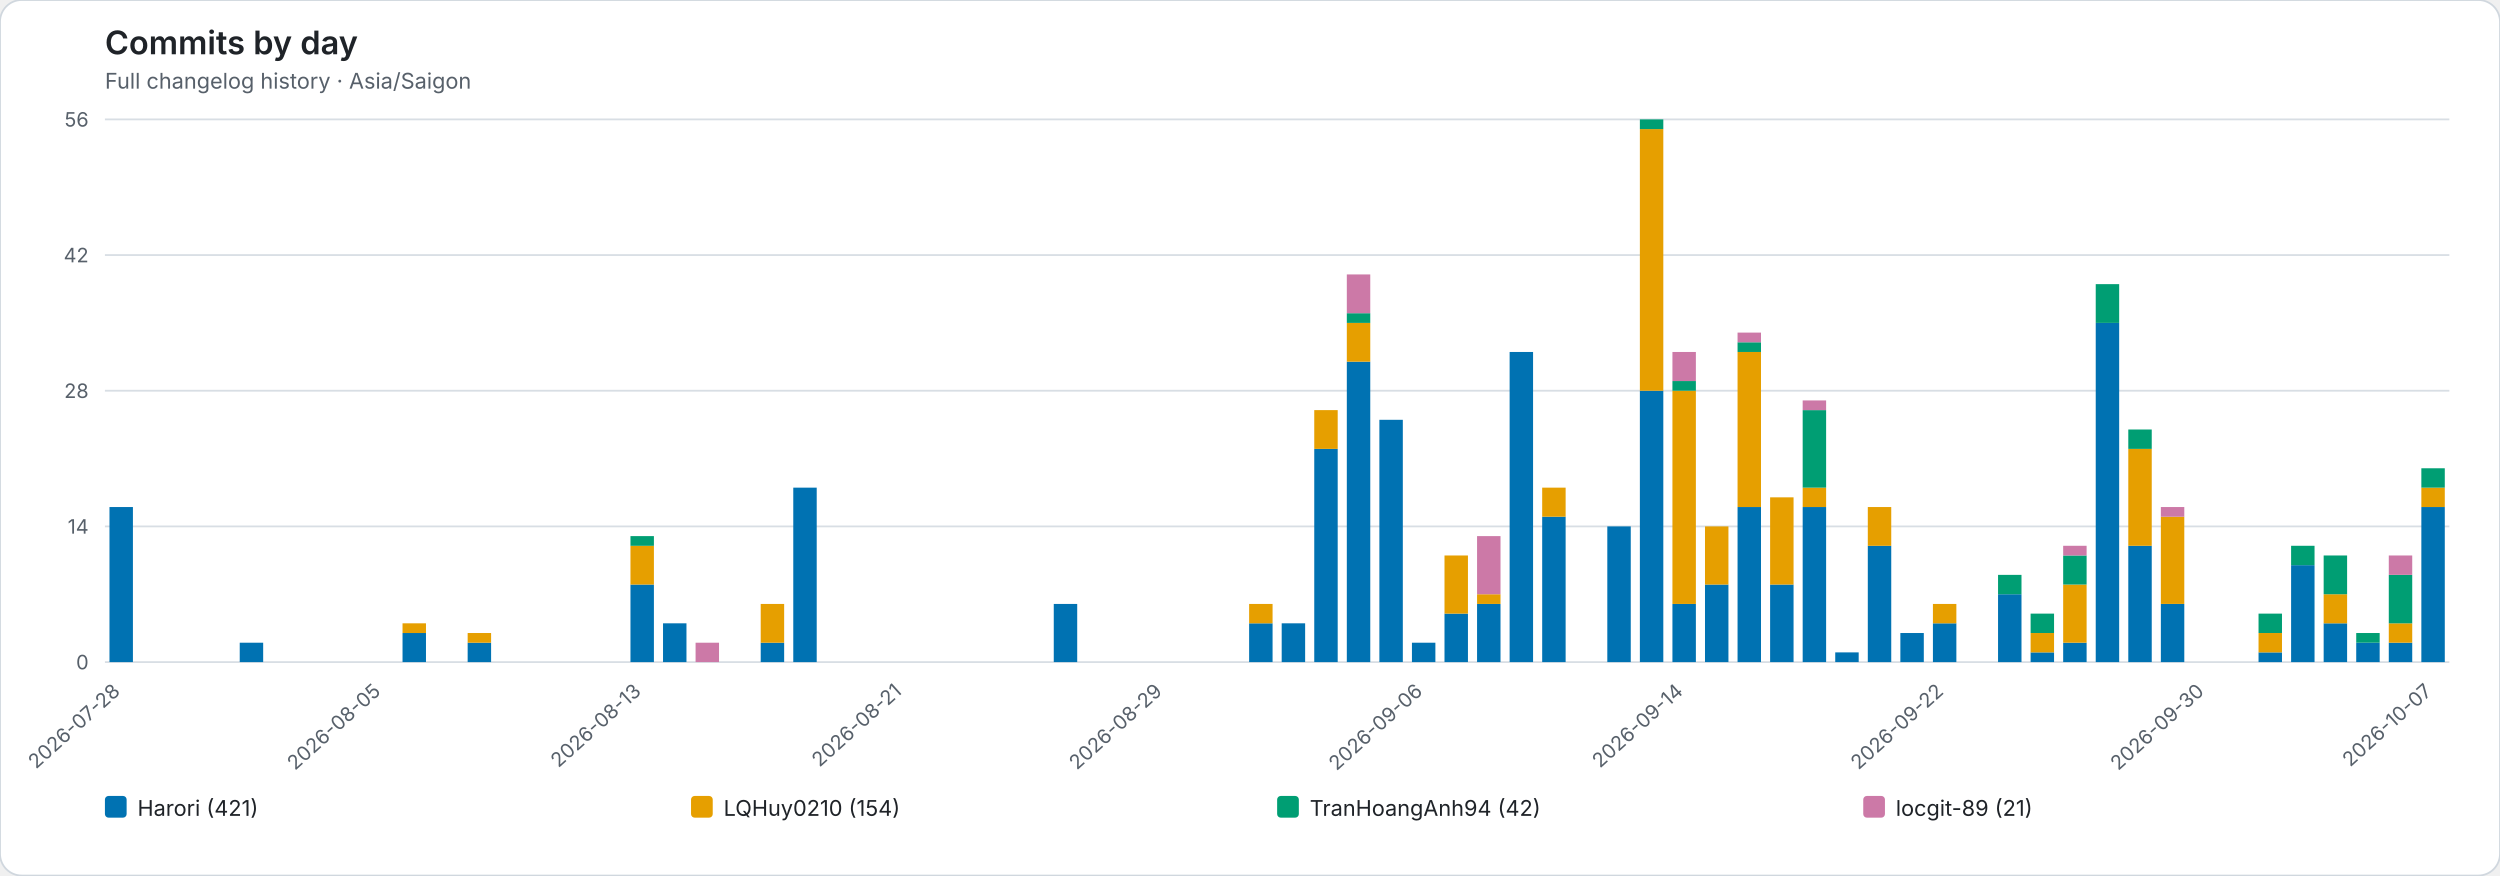
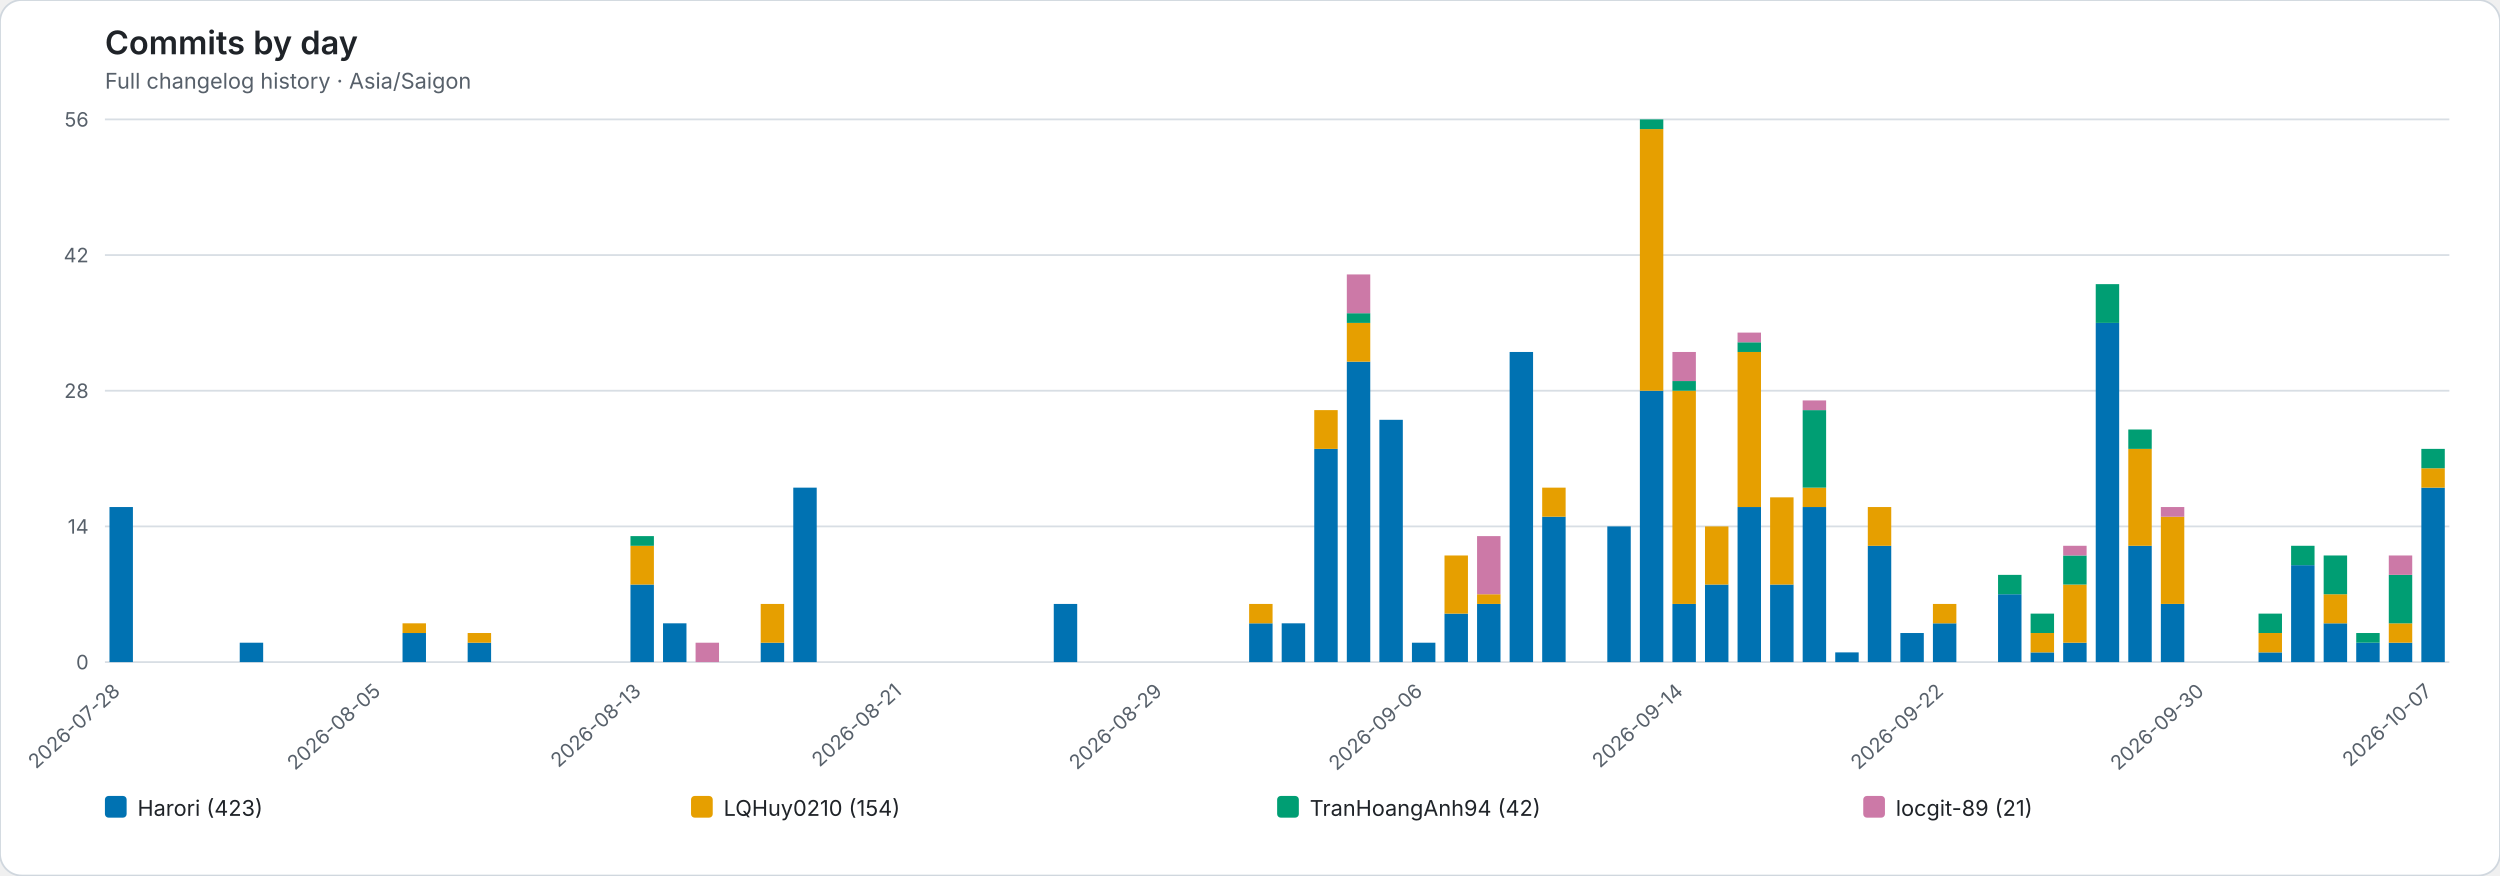
<svg xmlns="http://www.w3.org/2000/svg" role="img" viewBox="0 0 1382 484">
  <rect width="1382" height="484" rx="12" fill="#ffffff" stroke="#d0d7de" />
  <style>text{font-family:system-ui,-apple-system,BlinkMacSystemFont,"Segoe UI",sans-serif}.axis{fill:#57606a;font-size:11px}.heading{fill:#1f2328;font-size:18px;font-weight:600}.subheading{fill:#57606a;font-size:12px}.grid{stroke:#d8dee4;stroke-width:1}.legend{fill:#1f2328;font-size:12px}</style>
  <text class="heading" x="58" y="30">Commits by day</text>
  <text class="subheading" x="58" y="49">Full changelog history · Asia/Saigon</text>
  <line class="grid" x1="58" y1="366.00" x2="1354" y2="366.00" />
  <text class="axis" x="49" y="370.00" text-anchor="end">0</text>
  <line class="grid" x1="58" y1="291.00" x2="1354" y2="291.00" />
  <text class="axis" x="49" y="295.00" text-anchor="end">14</text>
  <line class="grid" x1="58" y1="216.00" x2="1354" y2="216.00" />
  <text class="axis" x="49" y="220.00" text-anchor="end">28</text>
  <line class="grid" x1="58" y1="141.00" x2="1354" y2="141.00" />
  <text class="axis" x="49" y="145.00" text-anchor="end">42</text>
  <line class="grid" x1="58" y1="66.00" x2="1354" y2="66.00" />
  <text class="axis" x="49" y="70.00" text-anchor="end">56</text>
  <g data-date="2026-07-28">
    <rect x="60.52" y="280.29" width="12.96" height="85.71" fill="#0072B2" />
  </g>
  <text class="axis" x="67.00" y="383" text-anchor="end" transform="rotate(-42 67.00 383)">2026-07-28</text>
  <g data-date="2026-07-29">
  </g>
  <g data-date="2026-07-30">
  </g>
  <g data-date="2026-07-31">
  </g>
  <g data-date="2026-08-01">
    <rect x="132.52" y="355.29" width="12.96" height="10.71" fill="#0072B2" />
  </g>
  <g data-date="2026-08-02">
  </g>
  <g data-date="2026-08-03">
  </g>
  <g data-date="2026-08-04">
  </g>
  <g data-date="2026-08-05">
  </g>
  <text class="axis" x="211.00" y="383" text-anchor="end" transform="rotate(-42 211.00 383)">2026-08-05</text>
  <g data-date="2026-08-06">
    <rect x="222.52" y="349.93" width="12.96" height="16.07" fill="#0072B2" />
    <rect x="222.52" y="344.57" width="12.96" height="5.36" fill="#E69F00" />
  </g>
  <g data-date="2026-08-07">
  </g>
  <g data-date="2026-08-08">
    <rect x="258.52" y="355.29" width="12.96" height="10.71" fill="#0072B2" />
    <rect x="258.52" y="349.93" width="12.96" height="5.36" fill="#E69F00" />
  </g>
  <g data-date="2026-08-09">
  </g>
  <g data-date="2026-08-10">
  </g>
  <g data-date="2026-08-11">
  </g>
  <g data-date="2026-08-12">
  </g>
  <g data-date="2026-08-13">
    <rect x="348.52" y="323.14" width="12.96" height="42.86" fill="#0072B2" />
    <rect x="348.52" y="301.71" width="12.96" height="21.43" fill="#E69F00" />
    <rect x="348.52" y="296.36" width="12.96" height="5.36" fill="#009E73" />
  </g>
  <text class="axis" x="355.00" y="383" text-anchor="end" transform="rotate(-42 355.00 383)">2026-08-13</text>
  <g data-date="2026-08-14">
    <rect x="366.52" y="344.57" width="12.96" height="21.43" fill="#0072B2" />
  </g>
  <g data-date="2026-08-15">
    <rect x="384.52" y="355.29" width="12.96" height="10.71" fill="#CC79A7" />
  </g>
  <g data-date="2026-08-16">
  </g>
  <g data-date="2026-08-17">
    <rect x="420.52" y="355.29" width="12.96" height="10.71" fill="#0072B2" />
    <rect x="420.52" y="333.86" width="12.96" height="21.43" fill="#E69F00" />
  </g>
  <g data-date="2026-08-18">
    <rect x="438.52" y="269.57" width="12.96" height="96.43" fill="#0072B2" />
  </g>
  <g data-date="2026-08-19">
  </g>
  <g data-date="2026-08-20">
  </g>
  <g data-date="2026-08-21">
  </g>
  <text class="axis" x="499.00" y="383" text-anchor="end" transform="rotate(-42 499.00 383)">2026-08-21</text>
  <g data-date="2026-08-22">
  </g>
  <g data-date="2026-08-23">
  </g>
  <g data-date="2026-08-24">
  </g>
  <g data-date="2026-08-25">
  </g>
  <g data-date="2026-08-26">
    <rect x="582.52" y="333.86" width="12.96" height="32.14" fill="#0072B2" />
  </g>
  <g data-date="2026-08-27">
  </g>
  <g data-date="2026-08-28">
  </g>
  <g data-date="2026-08-29">
  </g>
  <text class="axis" x="643.00" y="383" text-anchor="end" transform="rotate(-42 643.00 383)">2026-08-29</text>
  <g data-date="2026-08-30">
  </g>
  <g data-date="2026-08-31">
  </g>
  <g data-date="2026-09-01">
    <rect x="690.52" y="344.57" width="12.96" height="21.43" fill="#0072B2" />
    <rect x="690.52" y="333.86" width="12.96" height="10.71" fill="#E69F00" />
  </g>
  <g data-date="2026-09-02">
    <rect x="708.52" y="344.57" width="12.96" height="21.43" fill="#0072B2" />
  </g>
  <g data-date="2026-09-03">
    <rect x="726.52" y="248.14" width="12.96" height="117.86" fill="#0072B2" />
    <rect x="726.52" y="226.71" width="12.96" height="21.43" fill="#E69F00" />
  </g>
  <g data-date="2026-09-04">
    <rect x="744.52" y="199.93" width="12.96" height="166.07" fill="#0072B2" />
    <rect x="744.52" y="178.50" width="12.96" height="21.43" fill="#E69F00" />
    <rect x="744.52" y="173.14" width="12.96" height="5.36" fill="#009E73" />
    <rect x="744.52" y="151.71" width="12.96" height="21.43" fill="#CC79A7" />
  </g>
  <g data-date="2026-09-05">
    <rect x="762.52" y="232.07" width="12.96" height="133.93" fill="#0072B2" />
  </g>
  <g data-date="2026-09-06">
    <rect x="780.52" y="355.29" width="12.96" height="10.71" fill="#0072B2" />
  </g>
  <text class="axis" x="787.00" y="383" text-anchor="end" transform="rotate(-42 787.00 383)">2026-09-06</text>
  <g data-date="2026-09-07">
    <rect x="798.52" y="339.21" width="12.96" height="26.79" fill="#0072B2" />
    <rect x="798.52" y="307.07" width="12.96" height="32.14" fill="#E69F00" />
  </g>
  <g data-date="2026-09-08">
    <rect x="816.52" y="333.86" width="12.96" height="32.14" fill="#0072B2" />
    <rect x="816.52" y="328.50" width="12.96" height="5.36" fill="#E69F00" />
    <rect x="816.52" y="296.36" width="12.96" height="32.14" fill="#CC79A7" />
  </g>
  <g data-date="2026-09-09">
    <rect x="834.52" y="194.57" width="12.96" height="171.43" fill="#0072B2" />
  </g>
  <g data-date="2026-09-10">
    <rect x="852.52" y="285.64" width="12.96" height="80.36" fill="#0072B2" />
    <rect x="852.52" y="269.57" width="12.96" height="16.07" fill="#E69F00" />
  </g>
  <g data-date="2026-09-11">
  </g>
  <g data-date="2026-09-12">
    <rect x="888.52" y="291.00" width="12.96" height="75.00" fill="#0072B2" />
  </g>
  <g data-date="2026-09-13">
    <rect x="906.52" y="216.00" width="12.96" height="150.00" fill="#0072B2" />
    <rect x="906.52" y="71.36" width="12.96" height="144.64" fill="#E69F00" />
    <rect x="906.52" y="66.00" width="12.96" height="5.36" fill="#009E73" />
  </g>
  <g data-date="2026-09-14">
    <rect x="924.52" y="333.86" width="12.96" height="32.14" fill="#0072B2" />
    <rect x="924.52" y="216.00" width="12.96" height="117.86" fill="#E69F00" />
    <rect x="924.52" y="210.64" width="12.96" height="5.36" fill="#009E73" />
    <rect x="924.52" y="194.57" width="12.96" height="16.07" fill="#CC79A7" />
  </g>
  <text class="axis" x="931.00" y="383" text-anchor="end" transform="rotate(-42 931.00 383)">2026-09-14</text>
  <g data-date="2026-09-15">
    <rect x="942.52" y="323.14" width="12.96" height="42.86" fill="#0072B2" />
    <rect x="942.52" y="291.00" width="12.96" height="32.14" fill="#E69F00" />
  </g>
  <g data-date="2026-09-16">
    <rect x="960.52" y="280.29" width="12.96" height="85.71" fill="#0072B2" />
    <rect x="960.52" y="194.57" width="12.96" height="85.71" fill="#E69F00" />
    <rect x="960.52" y="189.21" width="12.96" height="5.36" fill="#009E73" />
    <rect x="960.52" y="183.86" width="12.96" height="5.36" fill="#CC79A7" />
  </g>
  <g data-date="2026-09-17">
    <rect x="978.52" y="323.14" width="12.96" height="42.86" fill="#0072B2" />
    <rect x="978.52" y="274.93" width="12.96" height="48.21" fill="#E69F00" />
  </g>
  <g data-date="2026-09-18">
    <rect x="996.52" y="280.29" width="12.96" height="85.71" fill="#0072B2" />
    <rect x="996.52" y="269.57" width="12.96" height="10.71" fill="#E69F00" />
    <rect x="996.52" y="226.71" width="12.96" height="42.86" fill="#009E73" />
    <rect x="996.52" y="221.36" width="12.96" height="5.36" fill="#CC79A7" />
  </g>
  <g data-date="2026-09-19">
    <rect x="1014.52" y="360.64" width="12.96" height="5.36" fill="#0072B2" />
  </g>
  <g data-date="2026-09-20">
    <rect x="1032.52" y="301.71" width="12.96" height="64.29" fill="#0072B2" />
    <rect x="1032.52" y="280.29" width="12.96" height="21.43" fill="#E69F00" />
  </g>
  <g data-date="2026-09-21">
    <rect x="1050.52" y="349.93" width="12.96" height="16.07" fill="#0072B2" />
  </g>
  <g data-date="2026-09-22">
    <rect x="1068.52" y="344.57" width="12.96" height="21.43" fill="#0072B2" />
    <rect x="1068.52" y="333.86" width="12.96" height="10.71" fill="#E69F00" />
  </g>
  <text class="axis" x="1075.00" y="383" text-anchor="end" transform="rotate(-42 1075.00 383)">2026-09-22</text>
  <g data-date="2026-09-23">
  </g>
  <g data-date="2026-09-24">
    <rect x="1104.52" y="328.50" width="12.96" height="37.50" fill="#0072B2" />
    <rect x="1104.52" y="317.79" width="12.96" height="10.71" fill="#009E73" />
  </g>
  <g data-date="2026-09-25">
    <rect x="1122.52" y="360.64" width="12.96" height="5.36" fill="#0072B2" />
    <rect x="1122.52" y="349.93" width="12.96" height="10.71" fill="#E69F00" />
    <rect x="1122.52" y="339.21" width="12.96" height="10.71" fill="#009E73" />
  </g>
  <g data-date="2026-09-26">
    <rect x="1140.52" y="355.29" width="12.96" height="10.71" fill="#0072B2" />
    <rect x="1140.52" y="323.14" width="12.96" height="32.14" fill="#E69F00" />
    <rect x="1140.52" y="307.07" width="12.96" height="16.07" fill="#009E73" />
    <rect x="1140.52" y="301.71" width="12.96" height="5.36" fill="#CC79A7" />
  </g>
  <g data-date="2026-09-27">
    <rect x="1158.52" y="178.50" width="12.96" height="187.50" fill="#0072B2" />
    <rect x="1158.52" y="157.07" width="12.96" height="21.43" fill="#009E73" />
  </g>
  <g data-date="2026-09-28">
    <rect x="1176.52" y="301.71" width="12.96" height="64.29" fill="#0072B2" />
    <rect x="1176.52" y="248.14" width="12.96" height="53.57" fill="#E69F00" />
    <rect x="1176.52" y="237.43" width="12.96" height="10.71" fill="#009E73" />
  </g>
  <g data-date="2026-09-29">
    <rect x="1194.52" y="333.86" width="12.96" height="32.14" fill="#0072B2" />
    <rect x="1194.52" y="285.64" width="12.96" height="48.21" fill="#E69F00" />
    <rect x="1194.52" y="280.29" width="12.96" height="5.36" fill="#CC79A7" />
  </g>
  <g data-date="2026-09-30">
  </g>
  <text class="axis" x="1219.00" y="383" text-anchor="end" transform="rotate(-42 1219.00 383)">2026-09-30</text>
  <g data-date="2026-10-01">
  </g>
  <g data-date="2026-10-02">
    <rect x="1248.52" y="360.64" width="12.96" height="5.36" fill="#0072B2" />
    <rect x="1248.52" y="349.93" width="12.96" height="10.71" fill="#E69F00" />
    <rect x="1248.52" y="339.21" width="12.96" height="10.71" fill="#009E73" />
  </g>
  <g data-date="2026-10-03">
    <rect x="1266.52" y="312.43" width="12.96" height="53.57" fill="#0072B2" />
    <rect x="1266.52" y="301.71" width="12.96" height="10.71" fill="#009E73" />
  </g>
  <g data-date="2026-10-04">
    <rect x="1284.52" y="344.57" width="12.96" height="21.43" fill="#0072B2" />
    <rect x="1284.52" y="328.50" width="12.96" height="16.07" fill="#E69F00" />
    <rect x="1284.52" y="307.07" width="12.96" height="21.43" fill="#009E73" />
  </g>
  <g data-date="2026-10-05">
    <rect x="1302.52" y="355.29" width="12.96" height="10.71" fill="#0072B2" />
    <rect x="1302.52" y="349.93" width="12.96" height="5.36" fill="#009E73" />
  </g>
  <g data-date="2026-10-06">
    <rect x="1320.52" y="355.29" width="12.96" height="10.71" fill="#0072B2" />
    <rect x="1320.52" y="344.57" width="12.96" height="10.71" fill="#E69F00" />
    <rect x="1320.52" y="317.79" width="12.96" height="26.79" fill="#009E73" />
    <rect x="1320.52" y="307.07" width="12.96" height="10.71" fill="#CC79A7" />
  </g>
  <g data-date="2026-10-07">
-     <rect x="1338.52" y="280.29" width="12.96" height="85.71" fill="#0072B2" />
-     <rect x="1338.52" y="269.57" width="12.96" height="10.71" fill="#E69F00" />
-     <rect x="1338.52" y="258.86" width="12.96" height="10.71" fill="#009E73" />
+     <rect x="1338.52" y="269.57" width="12.96" height="96.43" fill="#0072B2" />
+     <rect x="1338.52" y="258.86" width="12.96" height="10.71" fill="#E69F00" />
+     <rect x="1338.52" y="248.14" width="12.96" height="10.71" fill="#009E73" />
  </g>
  <text class="axis" x="1345.00" y="383" text-anchor="end" transform="rotate(-42 1345.00 383)">2026-10-07</text>
  <rect x="58.00" y="440" width="12" height="12" rx="2" fill="#0072B2" />
-   <text class="legend" x="76.00" y="451">Harori (421)</text>
+   <text class="legend" x="76.00" y="451">Harori (423)</text>
  <rect x="382.00" y="440" width="12" height="12" rx="2" fill="#E69F00" />
  <text class="legend" x="400.00" y="451">LQHuy0210 (154)</text>
  <rect x="706.00" y="440" width="12" height="12" rx="2" fill="#009E73" />
  <text class="legend" x="724.00" y="451">TranHoangAnh94 (42)</text>
  <rect x="1030.00" y="440" width="12" height="12" rx="2" fill="#CC79A7" />
  <text class="legend" x="1048.00" y="451">locgit-89 (21)</text>
</svg>
